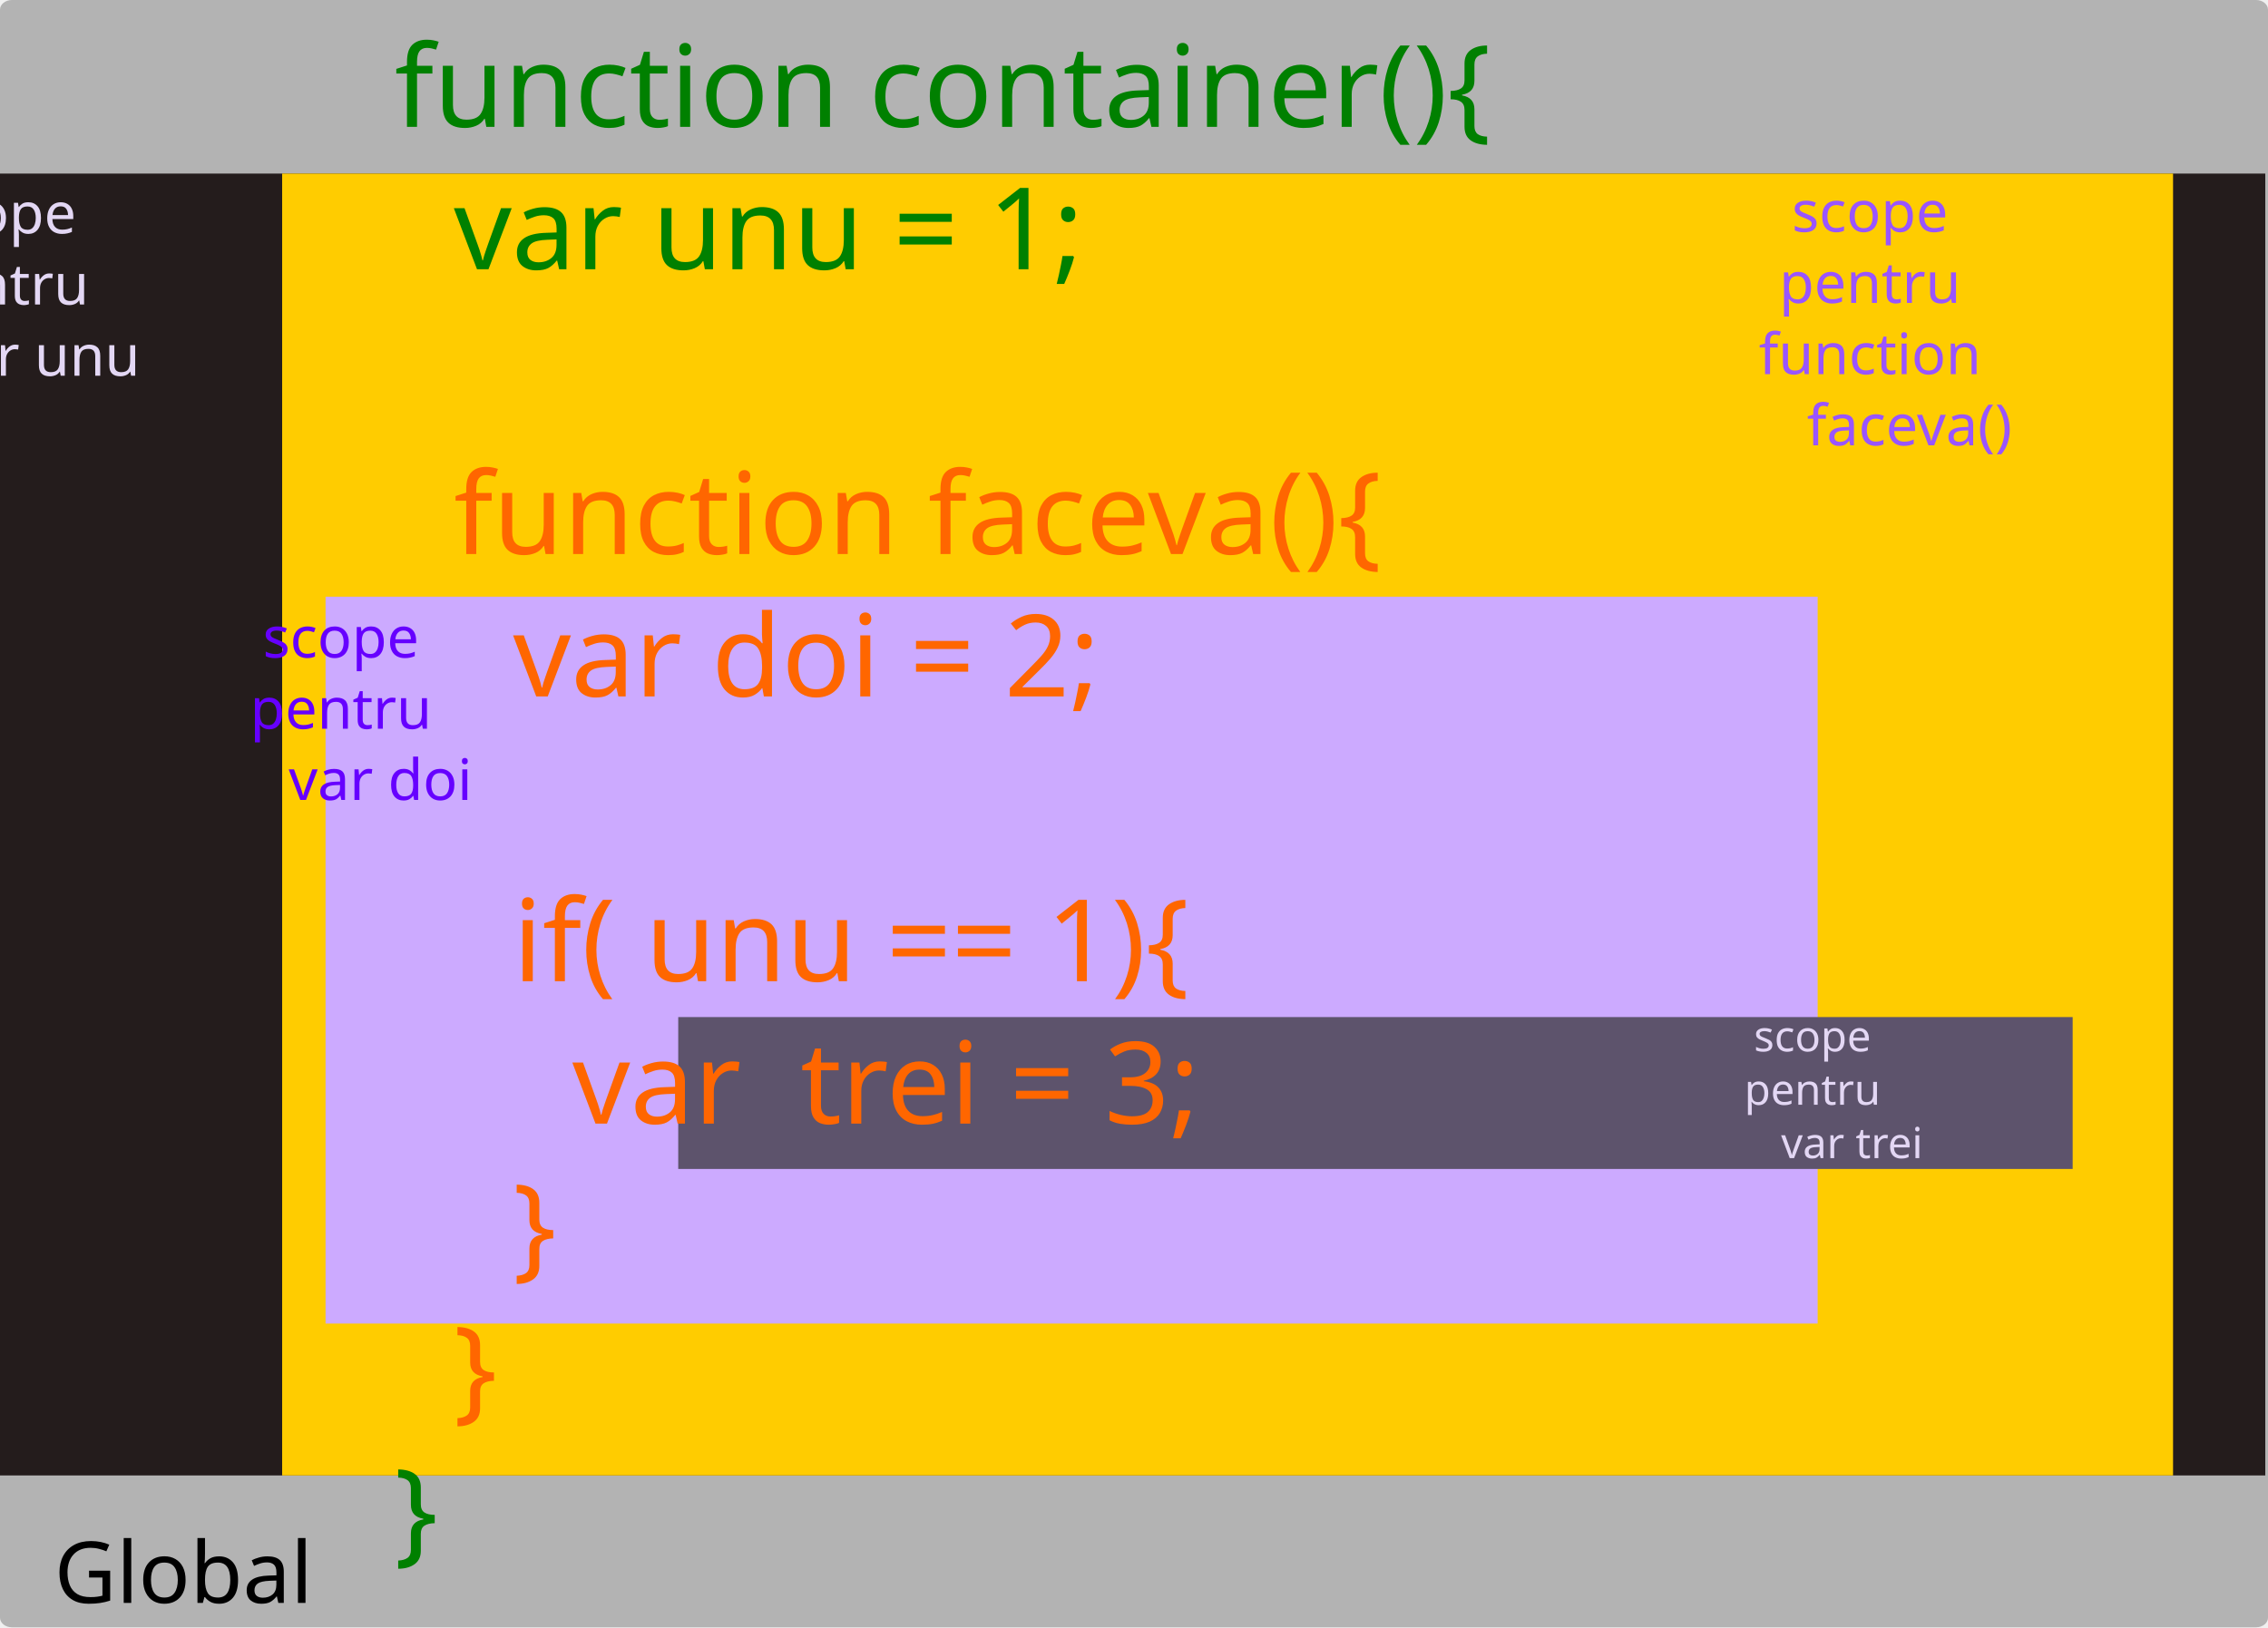
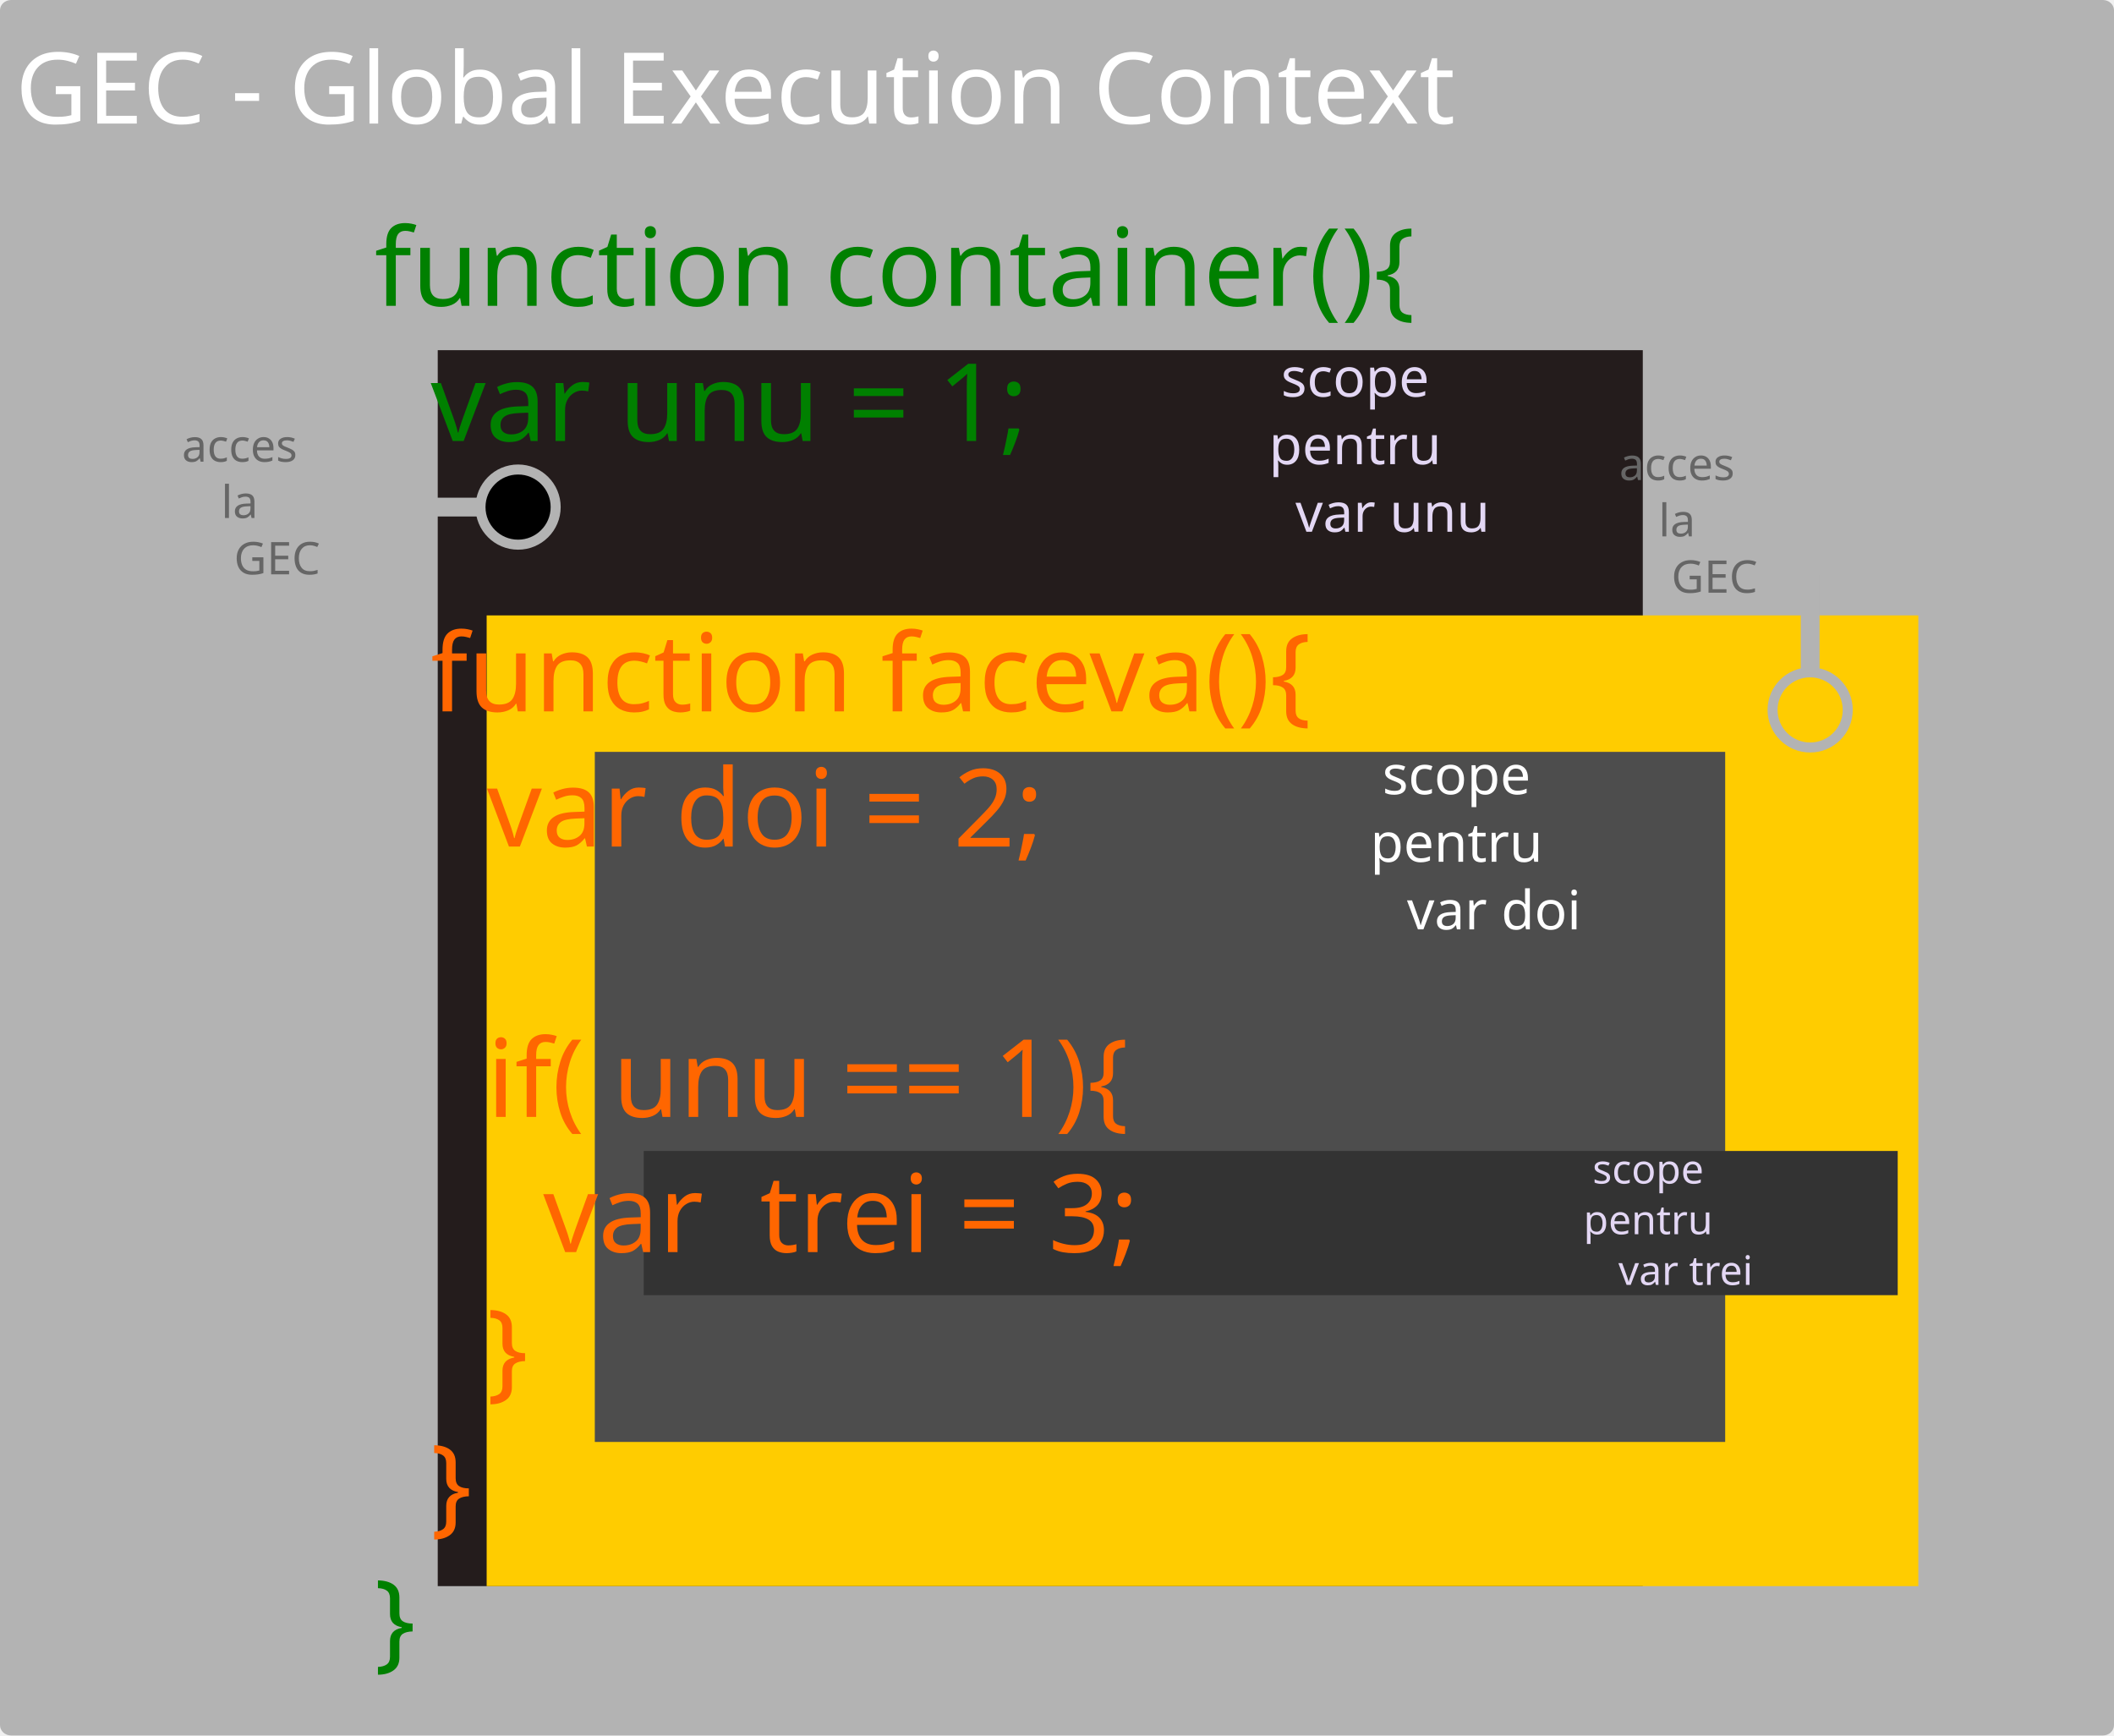
- <svg xmlns="http://www.w3.org/2000/svg" width="168.527mm" height="120.952mm" viewBox="0 0 597.143 428.571" id="svg2" version="1.1">
-   <defs id="defs4" />
-   <g id="layer1" transform="translate(-60,-152.3622)">
-     <rect style="opacity:1;fill:#b3b3b3;fill-opacity:1;stroke:none;stroke-width:1.162;stroke-miterlimit:4;stroke-dasharray:none;stroke-opacity:1" id="rect21059" width="597.143" height="428.571" x="60" y="152.362" rx="3.145" ry="2.544" />
+ <svg xmlns="http://www.w3.org/2000/svg" width="165.503mm" height="135.87mm" viewBox="0 0 586.429 481.429" id="svg2" version="1.1">
+   <defs id="defs4">
+     <marker orient="auto" refY="0" refX="0" id="DotM" style="overflow:visible">
+       <path id="path4253" d="m -2.5,-1 c 0,2.76 -2.24,5 -5,5 -2.76,0 -5,-2.24 -5,-5 0,-2.76 2.24,-5 5,-5 2.76,0 5,2.24 5,5 z" style="fill:#ffcc00;fill-opacity:1;fill-rule:evenodd;stroke:#b3b3b3;stroke-width:1pt;stroke-opacity:1" transform="matrix(0.4,0,0,0.4,2.96,0.4)" />
+     </marker>
+     <marker orient="auto" refY="0" refX="0" id="DotL" style="overflow:visible">
+       <path id="path4250" d="m -2.5,-1 c 0,2.76 -2.24,5 -5,5 -2.76,0 -5,-2.24 -5,-5 0,-2.76 2.24,-5 5,-5 2.76,0 5,2.24 5,5 z" style="fill:#333333;fill-opacity:1;fill-rule:evenodd;stroke:#ffec00;stroke-width:1pt;stroke-opacity:1" transform="matrix(0.8,0,0,0.8,5.92,0.8)" />
+     </marker>
+     <marker orient="auto" refY="0" refX="0" id="EmptyDiamondSend" style="overflow:visible">
+       <path id="path4319" d="M 0,-7.071 -7.071,0 0,7.071 7.071,0 0,-7.071 Z" style="fill:#333333;fill-opacity:1;fill-rule:evenodd;stroke:#ffec00;stroke-width:1pt;stroke-opacity:1" transform="matrix(0.2,0,0,0.2,-1.2,0)" />
+     </marker>
+     <marker orient="auto" refY="0" refX="0" id="DiamondSend" style="overflow:visible">
+       <path id="path4292" d="M 0,-7.071 -7.071,0 0,7.071 7.071,0 0,-7.071 Z" style="fill:#faf100;fill-opacity:1;fill-rule:evenodd;stroke:#ffec00;stroke-width:1pt;stroke-opacity:1" transform="matrix(0.2,0,0,0.2,-1.2,0)" />
+     </marker>
+     <marker orient="auto" refY="0" refX="0" id="Arrow2Send" style="overflow:visible">
+       <path id="path4222" style="fill:#ffffff;fill-opacity:1;fill-rule:evenodd;stroke:#ff00ba;stroke-width:0.625;stroke-linejoin:round;stroke-opacity:1" d="M 8.719,4.034 -2.207,0.016 8.719,-4.002 c -1.745,2.372 -1.735,5.617 -6e-7,8.035 z" transform="matrix(-0.3,0,0,-0.3,0.69,0)" />
+     </marker>
+     <marker orient="auto" refY="0" refX="0" id="Arrow2Mend" style="overflow:visible">
+       <path id="path4216" style="fill:#ffffff;fill-opacity:1;fill-rule:evenodd;stroke:#ff00ba;stroke-width:0.625;stroke-linejoin:round;stroke-opacity:1" d="M 8.719,4.034 -2.207,0.016 8.719,-4.002 c -1.745,2.372 -1.735,5.617 -6e-7,8.035 z" transform="scale(-0.6,-0.6)" />
+     </marker>
+     <marker orient="auto" refY="0" refX="0" id="TriangleInM" style="overflow:visible">
+       <path id="path4325" d="m 5.77,0 -8.65,5 0,-10 8.65,5 z" style="fill:#faf100;fill-opacity:1;fill-rule:evenodd;stroke:#ffec00;stroke-width:1pt;stroke-opacity:1" transform="scale(-0.4,-0.4)" />
+     </marker>
+     <marker orient="auto" refY="0" refX="0" id="Arrow2Mstart" style="overflow:visible">
+       <path id="path4213" style="fill:#ffffff;fill-opacity:1;fill-rule:evenodd;stroke:#ff00ba;stroke-width:0.625;stroke-linejoin:round;stroke-opacity:1" d="M 8.719,4.034 -2.207,0.016 8.719,-4.002 c -1.745,2.372 -1.735,5.617 -6e-7,8.035 z" transform="scale(0.6,0.6)" />
+     </marker>
+     <marker orient="auto" refY="0" refX="0" id="DotM-3" style="overflow:visible">
+       <path id="path4253-6" d="m -2.5,-1 c 0,2.76 -2.24,5 -5,5 -2.76,0 -5,-2.24 -5,-5 0,-2.76 2.24,-5 5,-5 2.76,0 5,2.24 5,5 z" style="fill:#000000;fill-opacity:1;fill-rule:evenodd;stroke:#b3b3b3;stroke-width:1pt;stroke-opacity:1" transform="matrix(0.4,0,0,0.4,2.96,0.4)" />
+     </marker>
+   </defs>
+   <g id="layer1" transform="translate(-60.00003,-100.9336)" style="display:inline">
+     <rect style="opacity:1;fill:#b3b3b3;fill-opacity:1;stroke:none;stroke-width:1.162;stroke-miterlimit:4;stroke-dasharray:none;stroke-opacity:1" id="rect21059" width="586.429" height="481.429" x="60" y="100.934" rx="3.088" ry="2.858" />
+     <text xml:space="preserve" style="font-style:normal;font-weight:normal;font-size:15px;line-height:125%;font-family:sans-serif;letter-spacing:0px;word-spacing:0px;fill:#000000;fill-opacity:1;stroke:none;stroke-width:1px;stroke-linecap:butt;stroke-linejoin:miter;stroke-opacity:1" x="64.286" y="135.219" id="text4179">
+       <tspan id="tspan4181" x="64.286" y="135.219" style="font-size:27.5px;fill:#ffffff">GEC - Global Execution Context</tspan>
+     </text>
  </g>
-   <g id="layer2" transform="translate(-60,-152.3622)">
-     <rect style="opacity:1;fill:#241c1c;fill-opacity:1;stroke:none;stroke-width:1.162;stroke-miterlimit:4;stroke-dasharray:none;stroke-opacity:1" id="rect21898" width="596.429" height="342.857" x="60" y="198.076" rx="0" ry="3.5995436e-07" />
+   <g id="layer2" transform="translate(-60.00003,-100.9336)">
+     <rect style="opacity:1;fill:#241c1c;fill-opacity:1;stroke:none;stroke-width:1.162;stroke-miterlimit:4;stroke-dasharray:none;stroke-opacity:1" id="rect21898" width="334.286" height="342.857" x="181.429" y="198.076" rx="0" ry="3.5995436e-07" />
  </g>
-   <g id="g21949" transform="translate(-60,-152.3622)">
-     <rect ry="3.5995436e-07" rx="0" y="198.076" x="134.286" height="342.857" width="497.857" id="rect21951" style="opacity:1;fill:#ffcc00;fill-opacity:1;stroke:none;stroke-width:1.162;stroke-miterlimit:4;stroke-dasharray:none;stroke-opacity:1" />
+   <g id="g21949" transform="translate(-60.00003,-100.9336)">
+     <rect ry="2.8271415e-07" rx="0" y="271.648" x="195" height="269.286" width="397.143" id="rect21951" style="opacity:1;fill:#ffcc00;fill-opacity:1;stroke:none;stroke-width:1.162;stroke-miterlimit:4;stroke-dasharray:none;stroke-opacity:1" />
+     <path style="opacity:1;fill:#ffcc00;fill-opacity:1;stroke:#b3b3b3;stroke-width:5.213;stroke-linecap:butt;stroke-linejoin:miter;stroke-miterlimit:4;stroke-dasharray:none;stroke-dashoffset:0;stroke-opacity:1;marker-end:url(#DotM)" d="m 562.143,260.219 0,37.857" id="path6869" />
+     <path style="opacity:1;fill:#000000;fill-opacity:1;stroke:#b3b3b3;stroke-width:5.213;stroke-linecap:butt;stroke-linejoin:miter;stroke-miterlimit:4;stroke-dasharray:none;stroke-dashoffset:0;stroke-opacity:1;marker-end:url(#DotM-3)" d="m 166.071,241.602 37.857,0" id="path6869-4" />
  </g>
-   <g id="g21955" transform="translate(-60,-152.3622)">
-     <rect style="opacity:1;fill:#ccaaff;fill-opacity:1;stroke:none;stroke-width:1.162;stroke-miterlimit:4;stroke-dasharray:none;stroke-opacity:1" id="rect21957" width="392.857" height="191.429" x="145.714" y="309.505" rx="0" ry="2.009745e-07" />
+   <g id="g21955" transform="translate(-60.00003,-100.9336)">
+     <rect style="opacity:1;fill:#4d4d4d;fill-opacity:1;stroke:none;stroke-width:1.162;stroke-miterlimit:4;stroke-dasharray:none;stroke-opacity:1" id="rect21957" width="313.571" height="191.429" x="225" y="309.505" rx="0" ry="2.009745e-07" />
  </g>
-   <g id="g21959" transform="translate(-60,-152.3622)">
-     <rect ry="4.1994671e-08" rx="0" y="420.219" x="238.571" height="40" width="367.143" id="rect21961" style="opacity:1;fill:#5d536c;fill-opacity:1;stroke:none;stroke-width:1.162;stroke-miterlimit:4;stroke-dasharray:none;stroke-opacity:1" />
+   <g id="g21959" transform="translate(-60.00003,-100.9336)">
+     <rect ry="4.1994671e-08" rx="0" y="420.219" x="238.571" height="40" width="347.857" id="rect21961" style="opacity:1;fill:#333333;fill-opacity:1;stroke:none;stroke-width:1.162;stroke-miterlimit:4;stroke-dasharray:none;stroke-opacity:1" />
  </g>
-   <g id="layer3" transform="translate(-60,-152.3622)">
+   <g id="layer3" transform="translate(-60.00003,-100.9336)">
    <text xml:space="preserve" style="font-style:normal;font-weight:normal;font-size:40px;line-height:125%;font-family:sans-serif;letter-spacing:0px;word-spacing:0px;fill:#000000;fill-opacity:1;stroke:none;stroke-width:1px;stroke-linecap:butt;stroke-linejoin:miter;stroke-opacity:1" x="163.89" y="185.769" id="text21861">
      <tspan id="tspan21863" x="163.89" y="185.769" style="font-style:normal;font-variant:normal;font-weight:normal;font-stretch:normal;font-size:30px;font-family:'Courier 10 Pitch';-inkscape-font-specification:'Courier 10 Pitch';fill:#008000">function container(){   </tspan>
      <tspan x="163.89" y="223.269" id="tspan21865" style="font-style:normal;font-variant:normal;font-weight:normal;font-stretch:normal;font-size:30px;font-family:'Courier 10 Pitch';-inkscape-font-specification:'Courier 10 Pitch';fill:#008000">  var unu = 1;</tspan>
      <tspan x="163.89" y="260.769" id="tspan21867" style="font-style:normal;font-variant:normal;font-weight:normal;font-stretch:normal;font-size:30px;font-family:'Courier 10 Pitch';-inkscape-font-specification:'Courier 10 Pitch'" />
      <tspan x="163.89" y="298.269" id="tspan21869" style="font-style:normal;font-variant:normal;font-weight:normal;font-stretch:normal;font-size:30px;font-family:'Courier 10 Pitch';-inkscape-font-specification:'Courier 10 Pitch';fill:#ff6600">  function faceva(){</tspan>
      <tspan x="163.89" y="335.769" id="tspan21871" style="font-style:normal;font-variant:normal;font-weight:normal;font-stretch:normal;font-size:30px;font-family:'Courier 10 Pitch';-inkscape-font-specification:'Courier 10 Pitch';fill:#ff6600">    var doi = 2;</tspan>
      <tspan x="163.89" y="373.269" id="tspan21873" style="font-style:normal;font-variant:normal;font-weight:normal;font-stretch:normal;font-size:30px;font-family:'Courier 10 Pitch';-inkscape-font-specification:'Courier 10 Pitch';fill:#ff6600" />
      <tspan x="163.89" y="410.769" id="tspan21875" style="font-style:normal;font-variant:normal;font-weight:normal;font-stretch:normal;font-size:30px;font-family:'Courier 10 Pitch';-inkscape-font-specification:'Courier 10 Pitch';fill:#ff6600">    if( unu == 1){</tspan>
      <tspan x="163.89" y="448.269" id="tspan21877" style="font-style:normal;font-variant:normal;font-weight:normal;font-stretch:normal;font-size:30px;font-family:'Courier 10 Pitch';-inkscape-font-specification:'Courier 10 Pitch';fill:#ff6600">      var  trei = 3;</tspan>
      <tspan x="163.89" y="485.769" id="tspan21879" style="font-style:normal;font-variant:normal;font-weight:normal;font-stretch:normal;font-size:30px;font-family:'Courier 10 Pitch';-inkscape-font-specification:'Courier 10 Pitch';fill:#ff6600">    }</tspan>
      <tspan x="163.89" y="523.269" id="tspan21881" style="font-style:normal;font-variant:normal;font-weight:normal;font-stretch:normal;font-size:30px;font-family:'Courier 10 Pitch';-inkscape-font-specification:'Courier 10 Pitch';fill:#ff6600">  }</tspan>
      <tspan x="163.89" y="560.769" id="tspan21883" style="font-style:normal;font-variant:normal;font-weight:normal;font-stretch:normal;font-size:30px;font-family:'Courier 10 Pitch';-inkscape-font-specification:'Courier 10 Pitch';fill:#008000">}</tspan>
    </text>
-     <text xml:space="preserve" style="font-style:normal;font-weight:normal;font-size:40px;line-height:125%;font-family:sans-serif;letter-spacing:0px;word-spacing:0px;fill:#000000;fill-opacity:1;stroke:none;stroke-width:1px;stroke-linecap:butt;stroke-linejoin:miter;stroke-opacity:1" x="74.286" y="574.505" id="text21963">
-       <tspan id="tspan21965" x="74.286" y="574.505" style="font-style:normal;font-variant:normal;font-weight:normal;font-stretch:normal;font-size:22.5px;font-family:'Courier 10 Pitch';-inkscape-font-specification:'Courier 10 Pitch'">Global</tspan>
+     <text xml:space="preserve" style="font-style:normal;font-weight:normal;font-size:40px;line-height:125%;font-family:sans-serif;letter-spacing:0px;word-spacing:0px;fill:#e3d7f4;fill-opacity:1;stroke:none;stroke-width:1px;stroke-linecap:butt;stroke-linejoin:miter;stroke-opacity:1" x="472.325" y="210.954" id="text21963-5">
+       <tspan id="tspan21965-6" x="472.325" y="210.954" style="font-style:normal;font-variant:normal;font-weight:normal;font-stretch:normal;font-size:15px;font-family:'Courier 10 Pitch';-inkscape-font-specification:'Courier 10 Pitch';text-align:center;text-anchor:middle;fill:#e3d7f4">scope</tspan>
+       <tspan x="472.325" y="229.704" style="font-style:normal;font-variant:normal;font-weight:normal;font-stretch:normal;font-size:15px;font-family:'Courier 10 Pitch';-inkscape-font-specification:'Courier 10 Pitch';text-align:center;text-anchor:middle;fill:#e3d7f4" id="tspan21985">pentru</tspan>
+       <tspan x="472.325" y="248.454" style="font-style:normal;font-variant:normal;font-weight:normal;font-stretch:normal;font-size:15px;font-family:'Courier 10 Pitch';-inkscape-font-specification:'Courier 10 Pitch';text-align:center;text-anchor:middle;fill:#e3d7f4" id="tspan21987">var unu</tspan>
    </text>
-     <text xml:space="preserve" style="font-style:normal;font-weight:normal;font-size:40px;line-height:125%;font-family:sans-serif;letter-spacing:0px;word-spacing:0px;fill:#e3d7f4;fill-opacity:1;stroke:none;stroke-width:1px;stroke-linecap:butt;stroke-linejoin:miter;stroke-opacity:1" x="95.896" y="213.811" id="text21963-5">
-       <tspan id="tspan21965-6" x="95.896" y="213.811" style="font-style:normal;font-variant:normal;font-weight:normal;font-stretch:normal;font-size:15px;font-family:'Courier 10 Pitch';-inkscape-font-specification:'Courier 10 Pitch';text-align:center;text-anchor:middle;fill:#e3d7f4">scope</tspan>
-       <tspan x="95.896" y="232.561" style="font-style:normal;font-variant:normal;font-weight:normal;font-stretch:normal;font-size:15px;font-family:'Courier 10 Pitch';-inkscape-font-specification:'Courier 10 Pitch';text-align:center;text-anchor:middle;fill:#e3d7f4" id="tspan21985">pentru</tspan>
-       <tspan x="95.896" y="251.311" style="font-style:normal;font-variant:normal;font-weight:normal;font-stretch:normal;font-size:15px;font-family:'Courier 10 Pitch';-inkscape-font-specification:'Courier 10 Pitch';text-align:center;text-anchor:middle;fill:#e3d7f4" id="tspan21987">var unu</tspan>
+     <text xml:space="preserve" style="font-style:normal;font-weight:normal;font-size:40px;line-height:125%;font-family:sans-serif;letter-spacing:0px;word-spacing:0px;fill:#666666;fill-opacity:1;stroke:none;stroke-width:1px;stroke-linecap:butt;stroke-linejoin:miter;stroke-opacity:1" x="561.605" y="234.108" id="text21963-5-5">
+       <tspan x="561.605" y="234.108" style="font-style:normal;font-variant:normal;font-weight:normal;font-stretch:normal;font-size:12.5px;font-family:'Courier 10 Pitch';-inkscape-font-specification:'Courier 10 Pitch';text-align:center;text-anchor:middle;fill:#666666" id="tspan22013">acces</tspan>
+       <tspan x="561.605" y="249.733" style="font-style:normal;font-variant:normal;font-weight:normal;font-stretch:normal;font-size:12.5px;font-family:'Courier 10 Pitch';-inkscape-font-specification:'Courier 10 Pitch';text-align:center;text-anchor:middle;fill:#666666" id="tspan8755">la</tspan>
+       <tspan x="561.605" y="265.358" style="font-style:normal;font-variant:normal;font-weight:normal;font-stretch:normal;font-size:12.5px;font-family:'Courier 10 Pitch';-inkscape-font-specification:'Courier 10 Pitch';text-align:center;text-anchor:middle;fill:#666666" id="tspan8757">GEC</tspan>
    </text>
-     <text xml:space="preserve" style="font-style:normal;font-weight:normal;font-size:40px;line-height:125%;font-family:sans-serif;letter-spacing:0px;word-spacing:0px;fill:#9955ff;fill-opacity:1;stroke:none;stroke-width:1px;stroke-linecap:butt;stroke-linejoin:miter;stroke-opacity:1" x="588.748" y="213.393" id="text21963-5-5">
-       <tspan id="tspan21965-6-1" x="588.748" y="213.393" style="font-style:normal;font-variant:normal;font-weight:normal;font-stretch:normal;font-size:15px;font-family:'Courier 10 Pitch';-inkscape-font-specification:'Courier 10 Pitch';text-align:center;text-anchor:middle;fill:#9955ff">scope</tspan>
-       <tspan x="588.748" y="232.143" style="font-style:normal;font-variant:normal;font-weight:normal;font-stretch:normal;font-size:15px;font-family:'Courier 10 Pitch';-inkscape-font-specification:'Courier 10 Pitch';text-align:center;text-anchor:middle;fill:#9955ff" id="tspan21985-1">pentru</tspan>
-       <tspan x="588.748" y="250.893" style="font-style:normal;font-variant:normal;font-weight:normal;font-stretch:normal;font-size:15px;font-family:'Courier 10 Pitch';-inkscape-font-specification:'Courier 10 Pitch';text-align:center;text-anchor:middle;fill:#9955ff" id="tspan21987-4">function</tspan>
-       <tspan x="588.748" y="269.643" style="font-style:normal;font-variant:normal;font-weight:normal;font-stretch:normal;font-size:15px;font-family:'Courier 10 Pitch';-inkscape-font-specification:'Courier 10 Pitch';text-align:center;text-anchor:middle;fill:#9955ff" id="tspan22013">faceva()</tspan>
+     <text xml:space="preserve" style="font-style:normal;font-weight:normal;font-size:40px;line-height:125%;font-family:sans-serif;letter-spacing:0px;word-spacing:0px;fill:#ffffff;fill-opacity:1;stroke:none;stroke-width:1px;stroke-linecap:butt;stroke-linejoin:miter;stroke-opacity:1" x="500.449" y="321.247" id="text21963-5-5-7">
+       <tspan id="tspan21965-6-1-0" x="500.449" y="321.247" style="font-style:normal;font-variant:normal;font-weight:normal;font-stretch:normal;font-size:15px;font-family:'Courier 10 Pitch';-inkscape-font-specification:'Courier 10 Pitch';text-align:center;text-anchor:middle;fill:#ffffff">scope</tspan>
+       <tspan x="500.449" y="339.997" style="font-style:normal;font-variant:normal;font-weight:normal;font-stretch:normal;font-size:15px;font-family:'Courier 10 Pitch';-inkscape-font-specification:'Courier 10 Pitch';text-align:center;text-anchor:middle;fill:#ffffff" id="tspan21985-1-8">pentru</tspan>
+       <tspan x="500.449" y="358.747" style="font-style:normal;font-variant:normal;font-weight:normal;font-stretch:normal;font-size:15px;font-family:'Courier 10 Pitch';-inkscape-font-specification:'Courier 10 Pitch';text-align:center;text-anchor:middle;fill:#ffffff" id="tspan22013-5">var doi</tspan>
    </text>
-     <text xml:space="preserve" style="font-style:normal;font-weight:normal;font-size:40px;line-height:125%;font-family:sans-serif;letter-spacing:0px;word-spacing:0px;fill:#6600ff;fill-opacity:1;stroke:none;stroke-width:1px;stroke-linecap:butt;stroke-linejoin:miter;stroke-opacity:1" x="186.163" y="325.533" id="text21963-5-5-7">
-       <tspan id="tspan21965-6-1-0" x="186.163" y="325.533" style="font-style:normal;font-variant:normal;font-weight:normal;font-stretch:normal;font-size:15px;font-family:'Courier 10 Pitch';-inkscape-font-specification:'Courier 10 Pitch';text-align:center;text-anchor:middle;fill:#6600ff">scope</tspan>
-       <tspan x="186.163" y="344.283" style="font-style:normal;font-variant:normal;font-weight:normal;font-stretch:normal;font-size:15px;font-family:'Courier 10 Pitch';-inkscape-font-specification:'Courier 10 Pitch';text-align:center;text-anchor:middle;fill:#6600ff" id="tspan21985-1-8">pentru</tspan>
-       <tspan x="186.163" y="363.033" style="font-style:normal;font-variant:normal;font-weight:normal;font-stretch:normal;font-size:15px;font-family:'Courier 10 Pitch';-inkscape-font-specification:'Courier 10 Pitch';text-align:center;text-anchor:middle;fill:#6600ff" id="tspan22013-5">var doi</tspan>
+     <text xml:space="preserve" style="font-style:normal;font-weight:normal;font-size:40px;line-height:125%;font-family:sans-serif;letter-spacing:0px;word-spacing:0px;fill:#e3d7f4;fill-opacity:1;stroke:none;stroke-width:1px;stroke-linecap:butt;stroke-linejoin:miter;stroke-opacity:1" x="553.605" y="429.25" id="text21963-5-55">
+       <tspan id="tspan21965-6-3" x="553.605" y="429.25" style="font-style:normal;font-variant:normal;font-weight:normal;font-stretch:normal;font-size:11.25px;font-family:'Courier 10 Pitch';-inkscape-font-specification:'Courier 10 Pitch';text-align:center;text-anchor:middle;fill:#e3d7f4">scope</tspan>
+       <tspan x="553.605" y="443.313" style="font-style:normal;font-variant:normal;font-weight:normal;font-stretch:normal;font-size:11.25px;font-family:'Courier 10 Pitch';-inkscape-font-specification:'Courier 10 Pitch';text-align:center;text-anchor:middle;fill:#e3d7f4" id="tspan21985-7">pentru</tspan>
+       <tspan x="553.605" y="457.375" style="font-style:normal;font-variant:normal;font-weight:normal;font-stretch:normal;font-size:11.25px;font-family:'Courier 10 Pitch';-inkscape-font-specification:'Courier 10 Pitch';text-align:center;text-anchor:middle;fill:#e3d7f4" id="tspan21987-9">var trei</tspan>
    </text>
-     <text xml:space="preserve" style="font-style:normal;font-weight:normal;font-size:40px;line-height:125%;font-family:sans-serif;letter-spacing:0px;word-spacing:0px;fill:#e3d7f4;fill-opacity:1;stroke:none;stroke-width:1px;stroke-linecap:butt;stroke-linejoin:miter;stroke-opacity:1" x="573.605" y="429.25" id="text21963-5-55">
-       <tspan id="tspan21965-6-3" x="573.605" y="429.25" style="font-style:normal;font-variant:normal;font-weight:normal;font-stretch:normal;font-size:11.25px;font-family:'Courier 10 Pitch';-inkscape-font-specification:'Courier 10 Pitch';text-align:center;text-anchor:middle;fill:#e3d7f4">scope</tspan>
-       <tspan x="573.605" y="443.313" style="font-style:normal;font-variant:normal;font-weight:normal;font-stretch:normal;font-size:11.25px;font-family:'Courier 10 Pitch';-inkscape-font-specification:'Courier 10 Pitch';text-align:center;text-anchor:middle;fill:#e3d7f4" id="tspan21985-7">pentru</tspan>
-       <tspan x="573.605" y="457.375" style="font-style:normal;font-variant:normal;font-weight:normal;font-stretch:normal;font-size:11.25px;font-family:'Courier 10 Pitch';-inkscape-font-specification:'Courier 10 Pitch';text-align:center;text-anchor:middle;fill:#e3d7f4" id="tspan21987-9">var trei</tspan>
+     <text xml:space="preserve" style="font-style:normal;font-weight:normal;font-size:40px;line-height:125%;font-family:sans-serif;letter-spacing:0px;word-spacing:0px;fill:#666666;fill-opacity:1;stroke:none;stroke-width:1px;stroke-linecap:butt;stroke-linejoin:miter;stroke-opacity:1" x="162.87" y="229.003" id="text21963-5-5-8">
+       <tspan x="162.87" y="229.003" style="font-style:normal;font-variant:normal;font-weight:normal;font-stretch:normal;font-size:12.5px;font-family:'Courier 10 Pitch';-inkscape-font-specification:'Courier 10 Pitch';text-align:center;text-anchor:middle;fill:#666666" id="tspan22013-58">acces</tspan>
+       <tspan x="162.87" y="244.628" style="font-style:normal;font-variant:normal;font-weight:normal;font-stretch:normal;font-size:12.5px;font-family:'Courier 10 Pitch';-inkscape-font-specification:'Courier 10 Pitch';text-align:center;text-anchor:middle;fill:#666666" id="tspan8755-1">la</tspan>
+       <tspan x="162.87" y="260.253" style="font-style:normal;font-variant:normal;font-weight:normal;font-stretch:normal;font-size:12.5px;font-family:'Courier 10 Pitch';-inkscape-font-specification:'Courier 10 Pitch';text-align:center;text-anchor:middle;fill:#666666" id="tspan8757-8">GEC</tspan>
    </text>
  </g>
</svg>
